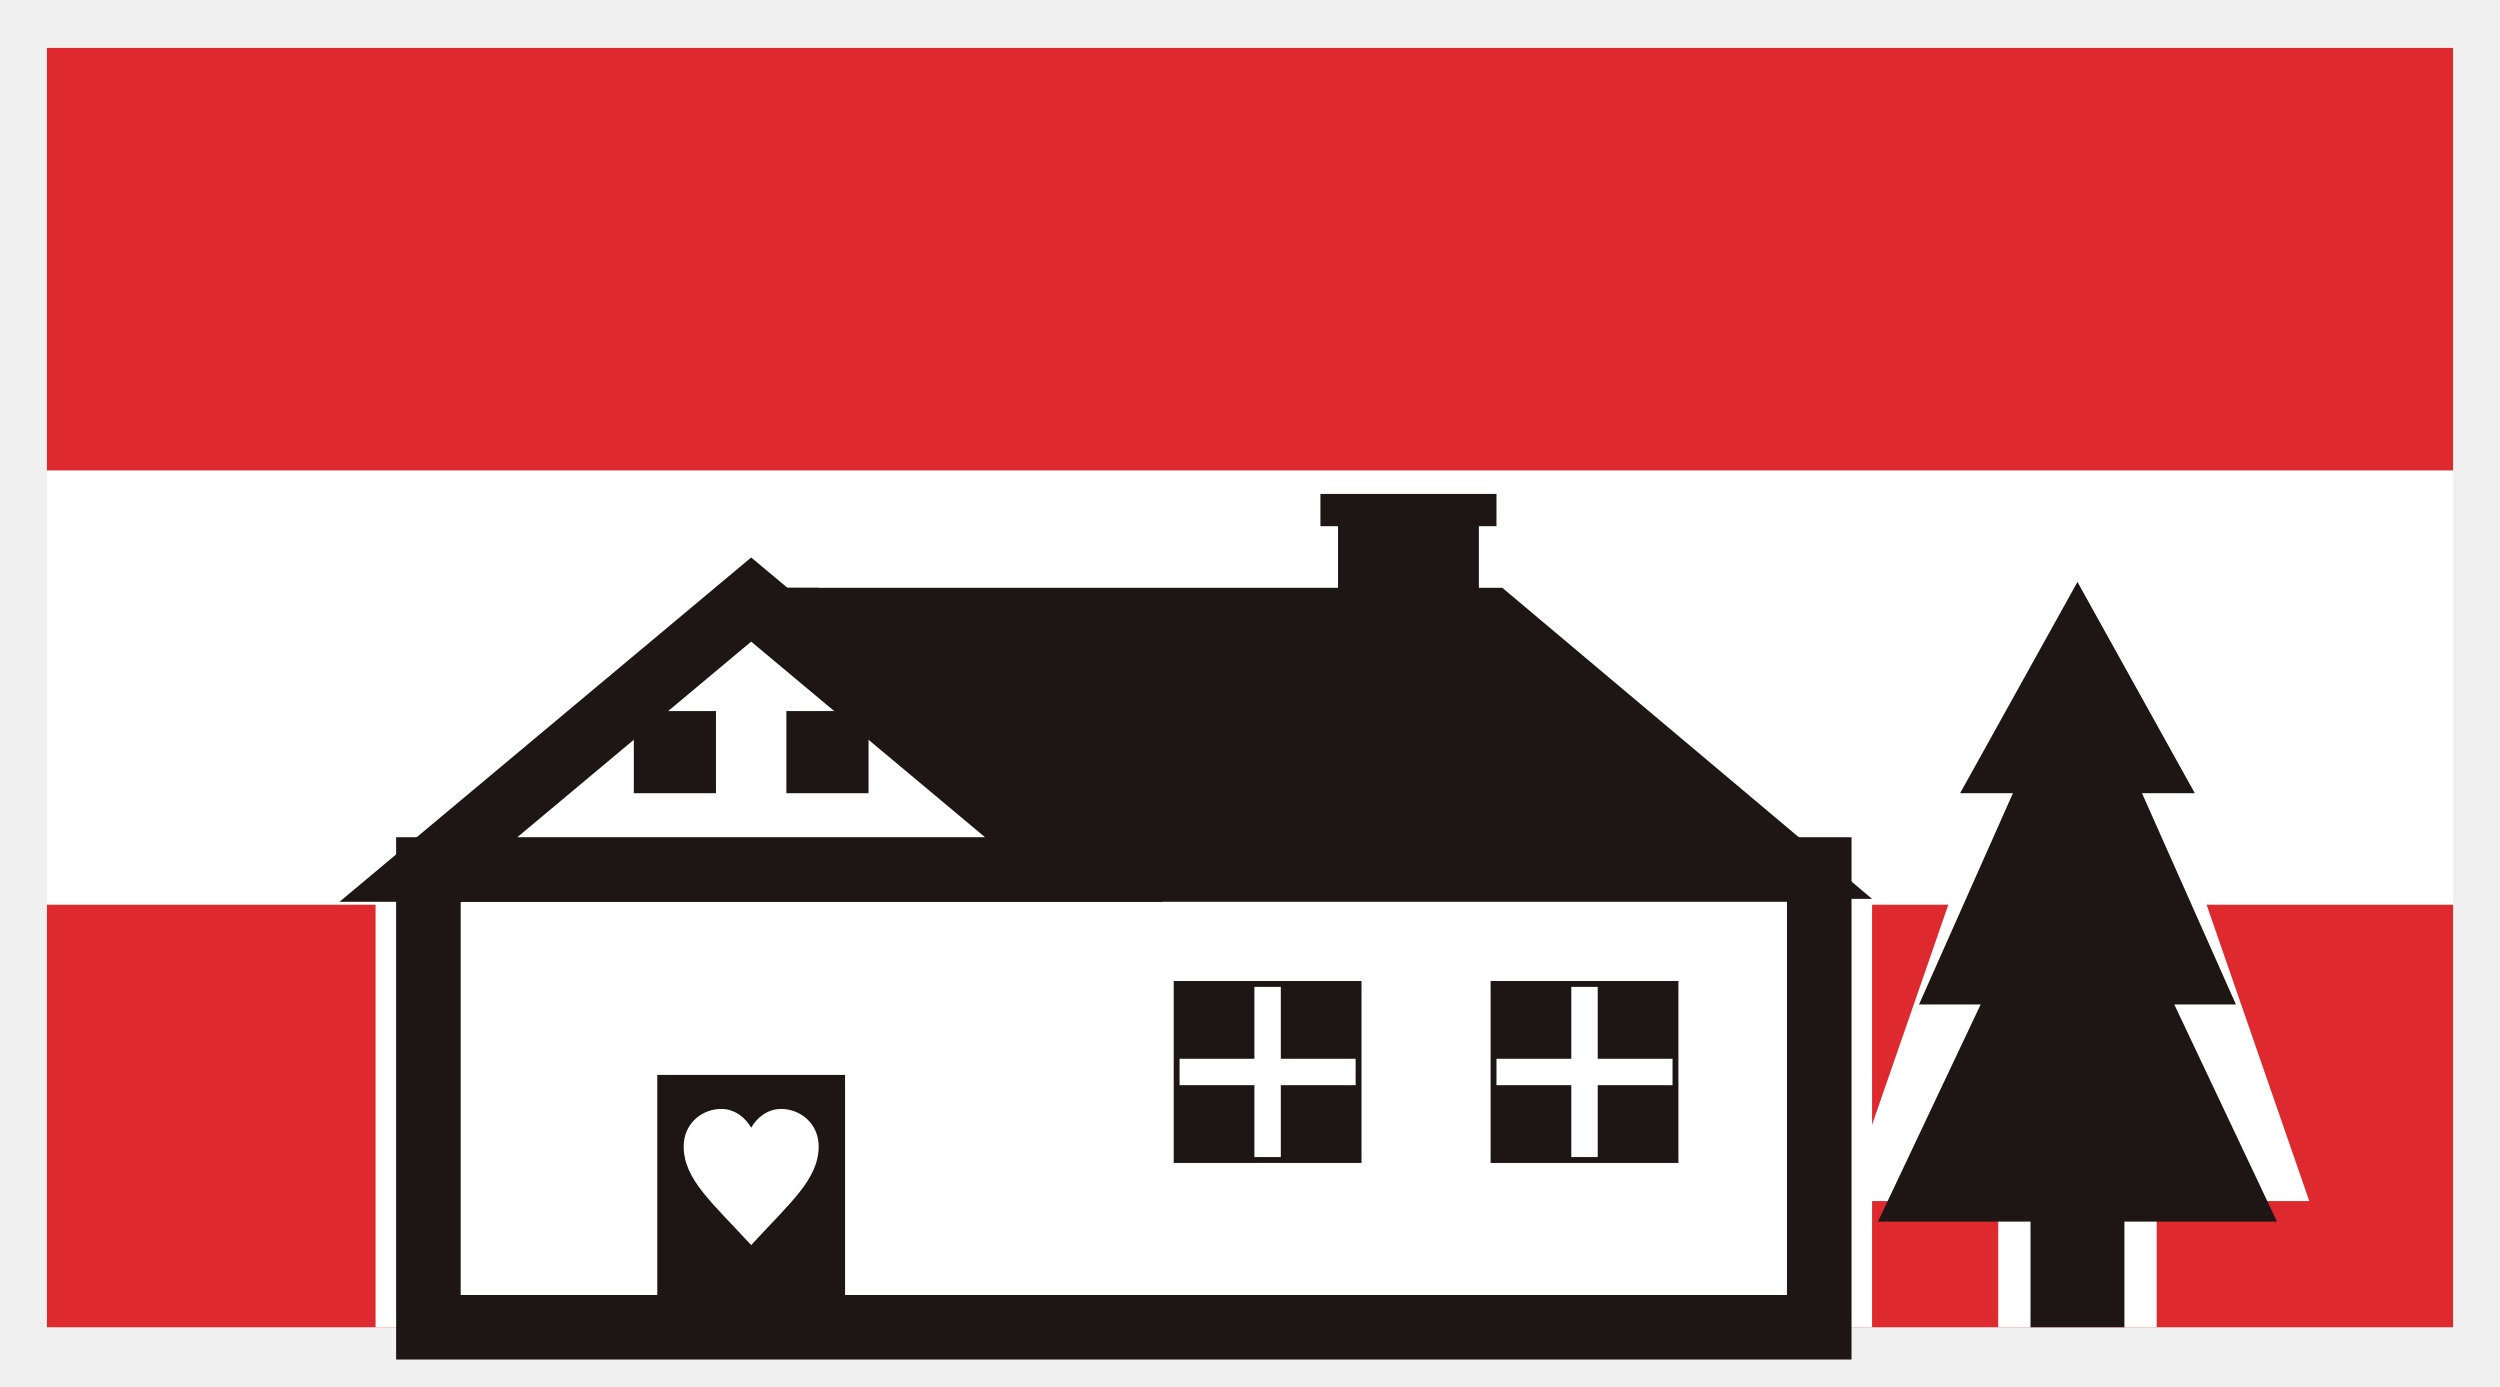
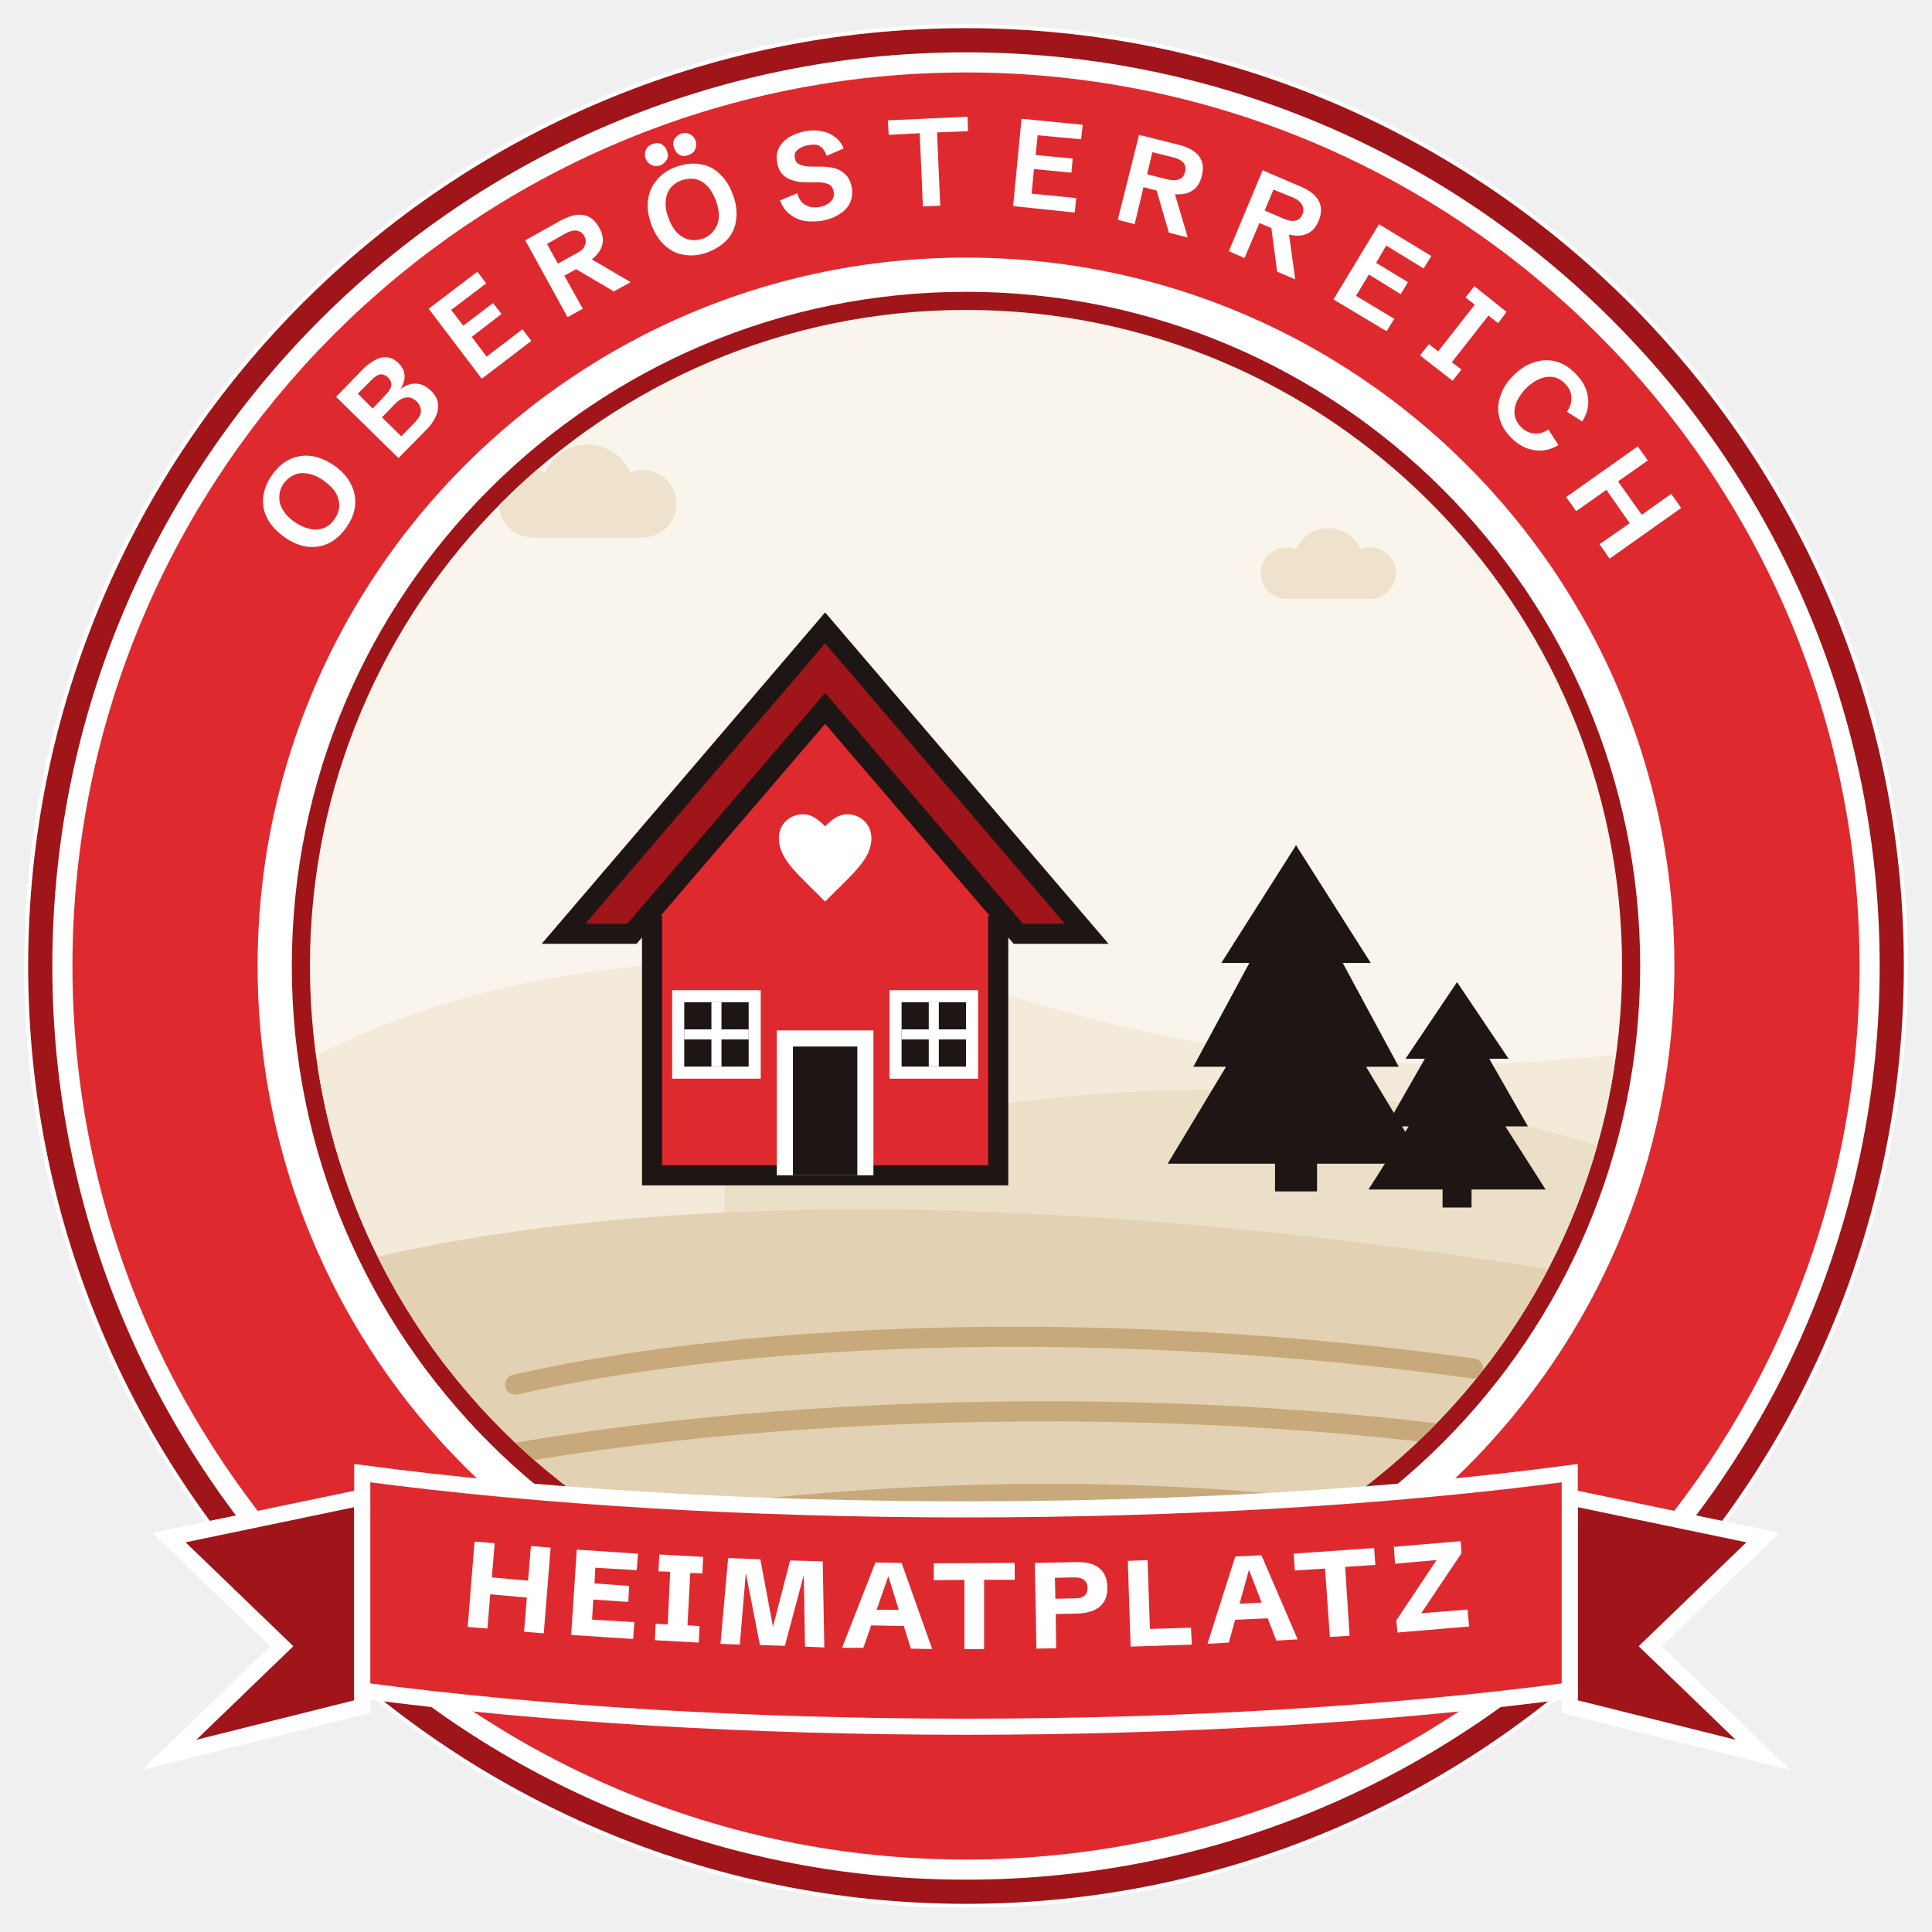
- <svg xmlns="http://www.w3.org/2000/svg" width="420" height="233" viewBox="3.2 9.2 42.6 23.6">
-   <g fill="#ffffff">
-     <path d="M4 17.05 L45 17.05 L45 24.75 L4 24.75Z" />
+ <svg xmlns="http://www.w3.org/2000/svg" width="480" height="480" viewBox="0 0 480 480">
+   <defs>
+     <clipPath id="sceneClip">
+       <circle cx="240" cy="240" r="163" />
+     </clipPath>
+   </defs>
+   <circle cx="240" cy="240" r="234" fill="#ffffff" />
+   <circle cx="240" cy="240" r="230" fill="none" stroke="#9f1519" stroke-width="6" />
+   <circle cx="240" cy="240" r="199" fill="none" stroke="#de2a2f" stroke-width="46" />
+   <circle cx="240" cy="240" r="165" fill="none" stroke="#9f1519" stroke-width="5" />
+   <g clip-path="url(#sceneClip)">
+     <circle cx="240" cy="240" r="163" fill="#faf5ec" />
+     <g fill="#eee2cd">
+       <circle cx="146" cy="122" r="11.55" />
+       <circle cx="159.65" cy="125.15" r="8.4" />
+       <circle cx="132.35" cy="125.15" r="8.4" />
+       <rect x="129.2" y="125.15" width="33.6" height="8.4" rx="4.2" />
+     </g>
+     <g fill="#eee2cd">
+       <circle cx="330" cy="140" r="8.8" />
+       <circle cx="340.4" cy="142.4" r="6.4" />
+       <circle cx="319.6" cy="142.4" r="6.4" />
+       <rect x="317.2" y="142.4" width="25.6" height="6.4" rx="3.2" />
+     </g>
+     <path fill="#f4ead9" d="M79 262 C130 236 200 232 260 250 C300 262 350 268 401 262 L401 340 L79 340 Z" />
+     <path fill="#ecdfc8" d="M180 292 C240 268 330 262 401 286 L401 360 L180 360 Z" />
+     <path fill="#e3d1b3" d="M79 316 C150 296 260 294 401 318 L401 401 L79 401 Z" />
+     <g stroke="#c8a97c" stroke-width="5" fill="none" stroke-linecap="round">
+       <path d="M128 344 C190 330 280 328 366 340" />
+       <path d="M112 364 C190 348 300 346 384 360" />
+       <path d="M120 386 C200 368 300 366 372 382" />
+     </g>
+     <path fill="#1e1615" d="M322 210       L340.56 239.24 L333.6 239.24       L347.52 265.04 L339.4 265.04       L353.9 289.12       L327.22 289.12 L327.22 296       L316.78 296 L316.78 289.12       L290.1 289.12       L304.6 265.04 L296.48 265.04       L310.4 239.24 L303.44 239.24Z" />
+     <path fill="#1e1615" d="M362 244       L374.8 263.04 L370 263.04       L379.6 279.84 L374 279.84       L384 295.52       L365.6 295.52 L365.6 300       L358.4 300 L358.4 295.52       L340 295.52       L350 279.84 L344.4 279.84       L354 263.04 L349.2 263.04Z" />
+     <g stroke="#1e1615" stroke-width="5" stroke-linejoin="miter">
+       <path fill="#de2a2f" d="M162 292 L162 230 L158 230 L205 175 L252 230 L248 230 L248 292Z" />
+       <path fill="#9f1519" d="M140 232 L205 156 L270 232 L253 232 L205 176 L157 232Z" />
+     </g>
+     <path fill="#ffffff" d="M205 224 C198.4 217.3 193.5 213.5 193.5 208.3 C193.5 204.5 196.5 202.3 199.5 202.3 C201.8 202.3 203.5 203.8 205 205.3 C206.5 203.8 208.2 202.3 210.5 202.3 C213.5 202.3 216.5 204.5 216.5 208.3 C216.5 213.5 211.6 217.3 205 224Z" />
+     <rect x="193" y="256" width="24" height="36" fill="#ffffff" />
+     <rect x="197" y="260" width="16" height="32" fill="#1e1615" />
+     <g>
+       <rect x="167" y="246" width="22" height="22" fill="#ffffff" />
+       <rect x="170" y="249" width="16" height="16" fill="#1e1615" />
+       <path stroke="#ffffff" stroke-width="2.5" fill="none" d="M178 249 V265 M170 257 H186" />
+     </g>
+     <g>
+       <rect x="221" y="246" width="22" height="22" fill="#ffffff" />
+       <rect x="224" y="249" width="16" height="16" fill="#1e1615" />
+       <path stroke="#ffffff" stroke-width="2.5" fill="none" d="M232 249 V265 M224 257 H240" />
+     </g>
  </g>
-   <g fill="#de2a2f">
-     <path d="M4 10 L45 10 L45 17.2 L4 17.2Z" />
-     <path d="M4 24.6 L45 24.6 L45 31.8 L4 31.8Z" />
-   </g>
-   <g fill="#ffffff">
-     <path d="M8.7 24.4 L16 18.2 L29.2 18.2 L36 24.4 L35.1 24.4 L35.1 31.8 L9.6 31.8 L9.6 24.4Z" />
-     <path d="M25 17.3 L29.4 17.3 L29.4 19.6 L25 19.6Z" />
-     <path d="M38.6 18.25 L42.55 29.65 L39.95 29.65 L39.95 31.8 L37.25 31.8 L37.25 29.65 L34.65 29.65Z" />
-   </g>
-   <g fill="#1e1615">
-     <path d="M16 19.2 L28.8 19.2 L35.1 24.5 L21.9 24.5Z" />
-     <path d="M16 19.2 L17.15 19.2 L10.75 24.5 L9.6 24.5Z" />
-     <path d="M25.7 17.6 L28.7 17.6 L28.7 18.15 L25.7 18.15Z M26 18.15 L28.4 18.15 L28.4 19.4 L26 19.4Z" />
-   </g>
-   <g fill="#ffffff" stroke="#1e1615" stroke-width="1.1" stroke-linejoin="miter">
-     <path d="M10.5 24 L34.2 24 L34.2 31.8 L10.5 31.8Z" />
-     <path d="M10.5 24 L16 19.4 L21.5 24Z" />
-   </g>
-   <g fill="#1e1615">
-     <path d="M14.4 27.5 L17.6 27.5 L17.6 31.8 L14.4 31.8Z" />
-     <path d="M14 21.3 L15.4 21.3 L15.4 22.7 L14 22.7Z M16.6 21.3 L18 21.3 L18 22.7 L16.6 22.7Z" />
-     <path d="M38.6 19.1 L40.6 22.7 L39.7 22.7 L41.3 26.3 L40.25 26.3 L42 30 L39.4 30 L39.4 31.8 L37.8 31.8 L37.8 30 L35.2 30 L36.95 26.3 L35.9 26.3 L37.5 22.7 L36.6 22.7Z" />
-   </g>
-   <path fill="#ffffff" d="M16 30.4 C15.34 29.68 14.85 29.28 14.85 28.72 C14.85 28.32 15.17 28.08 15.49 28.08 C15.73 28.08 15.91 28.24 16 28.4 C16.09 28.24 16.27 28.08 16.51 28.08 C16.83 28.08 17.15 28.32 17.15 28.72 C17.15 29.28 16.66 29.68 16 30.4Z" />
-   <g fill="#1e1615">
-     <path d="M23.2 25.9 L26.4 25.9 L26.4 29 L23.2 29Z M28.6 25.9 L31.8 25.9 L31.8 29 L28.6 29Z" />
-   </g>
-   <g stroke="#ffffff" stroke-width="0.45" fill="none">
-     <path d="M24.8 26 V28.9 M23.3 27.45 H26.3" />
-     <path d="M30.2 26 V28.9 M28.7 27.45 H31.7" />
-   </g>
+   <path fill="#ffffff" d="M86 131.1Q84.1 133.8 81.6 135Q79.1 136.2 76.2 135.8Q73.4 135.4 70.6 133.4Q67.7 131.3 66.4 128.8Q65.1 126.3 65.4 123.5Q65.7 120.7 67.6 118Q69.5 115.3 72 114.1Q74.6 112.9 77.4 113.3Q80.2 113.7 83.1 115.7Q85.9 117.7 87.2 120.3Q88.5 122.8 88.2 125.6Q88 128.3 86 131.1ZM83.1 129Q84.2 127.4 84.3 125.7Q84.3 124 83.4 122.4Q82.4 120.8 80.4 119.4Q78.5 118 76.6 117.7Q74.8 117.3 73.3 117.9Q71.7 118.5 70.5 120.1Q69.4 121.7 69.4 123.4Q69.3 125.1 70.3 126.7Q71.2 128.3 73.2 129.7Q75.1 131 77 131.4Q78.8 131.8 80.4 131.2Q82 130.6 83.1 129Z M99 113.8L83.5 98.6L90 91.9Q92.6 89.3 94.9 88.8Q97.1 88.4 99 90.2Q100.2 91.4 100.4 92.6Q100.7 93.8 100.3 94.9Q100 96 99.3 96.9L99.3 96.8Q101.2 95.3 103.2 95.3Q105.2 95.3 107.1 97.1Q108.7 98.7 108.8 100.3Q109 102 108.2 103.6Q107.4 105.3 106 106.7ZM99.7 108.4L103.1 104.9Q104.2 103.7 104.5 102.8Q104.7 101.8 104.4 101.1Q104.1 100.3 103.5 99.7Q102.7 99 101.9 98.8Q101 98.6 100 99Q99 99.4 97.9 100.6L94.9 103.7ZM92.6 101.5L95.9 98Q97 96.9 97.2 95.9Q97.4 94.8 96.4 93.8Q95.6 93 94.6 93Q93.6 93.1 92.3 94.4L88.9 97.8Z M119.7 94.1L106.5 76.7L118.6 67.5L120.8 70.4L112.1 77L115.1 80.9L122.5 75.3L124.6 78L117.2 83.7L120.9 88.6L129.8 81.8L132 84.7Z M141 78.8L130.5 59.7L139.1 54.9Q145.9 51.1 148.9 56.6Q151.9 62 144.7 66L140.2 68.5L144.8 76.7ZM152.5 72.4L142 66.2L146.1 63.9L156.7 70.1ZM138.6 65.5L143.3 62.9Q144.9 62.1 145.3 61Q145.8 59.9 145.2 58.7Q144.5 57.5 143.3 57.3Q142.1 57.1 140.5 58L135.9 60.6Z M175.8 62.7Q172.7 63.8 169.9 63.3Q167.2 62.9 165.1 60.9Q163 59 161.8 55.7Q160.6 52.4 161 49.6Q161.4 46.8 163.2 44.7Q165 42.5 168.1 41.4Q171.3 40.3 174 40.8Q176.8 41.2 178.8 43.2Q180.9 45.1 182.1 48.4Q183.3 51.6 182.9 54.5Q182.6 57.3 180.8 59.4Q178.9 61.5 175.8 62.7ZM174.6 59.3Q176.4 58.6 177.4 57.2Q178.4 55.9 178.6 54Q178.7 52.2 177.9 49.9Q177 47.6 175.8 46.3Q174.5 44.9 172.8 44.5Q171.2 44.2 169.3 44.8Q167.5 45.5 166.5 46.8Q165.5 48.2 165.4 50Q165.2 51.9 166.1 54.2Q166.9 56.4 168.2 57.8Q169.5 59.1 171.1 59.5Q172.7 59.9 174.6 59.3ZM164 41.1Q162.9 41.5 161.9 41Q160.9 40.6 160.4 39.4Q160 38.2 160.5 37.2Q160.9 36.2 162.1 35.8Q163.3 35.3 164.3 35.8Q165.3 36.3 165.7 37.5Q166.2 38.7 165.7 39.6Q165.2 40.6 164 41.1ZM171.1 38.5Q169.9 39 168.9 38.5Q167.9 38 167.5 36.8Q167 35.6 167.5 34.7Q168 33.7 169.2 33.2Q170.3 32.8 171.3 33.3Q172.3 33.7 172.8 34.9Q173.2 36.1 172.7 37.1Q172.3 38.1 171.1 38.5Z M204.5 54.8Q202.1 55.2 199.9 54.9Q197.8 54.5 196.2 53.2Q194.6 52 193.8 49.8L198.1 48Q198.6 50.1 200.1 50.9Q201.5 51.8 203.7 51.4Q205.1 51.1 205.9 50.5Q206.7 49.9 207 49.2Q207.3 48.4 207.1 47.6Q206.9 46.3 205.9 45.8Q204.8 45.3 203.3 45.3L200.9 45.3Q199.8 45.3 198.6 45.2Q197.4 45 196.3 44.6Q195.1 44.1 194.3 43.2Q193.4 42.2 193.1 40.5Q192.7 38.4 193.5 36.8Q194.3 35.2 196 34.1Q197.7 33.1 200 32.6Q202.2 32.2 204.1 32.6Q206 32.9 207.4 34Q208.9 35.1 209.6 36.9L205.4 38.7Q205 37.7 204.5 37Q203.9 36.3 203 36Q202.1 35.8 200.7 36.1Q199.5 36.3 198.8 36.8Q198 37.2 197.6 37.9Q197.3 38.6 197.5 39.4Q197.7 40.5 198.8 40.9Q199.9 41.4 201.8 41.4L204.2 41.4Q205.8 41.4 207.4 41.8Q208.9 42.2 210 43.3Q211.2 44.4 211.6 46.5Q212 48.6 211.2 50.3Q210.5 52 208.7 53.1Q207 54.3 204.5 54.8Z M229.3 51.3L228.5 33.1L220.8 33.5L220.6 29.9L240.4 29L240.5 32.6L232.8 32.9L233.6 51.1Z M251.7 51.2L253.8 29.5L269 31L268.6 34.6L257.8 33.6L257.3 38.5L266.5 39.4L266.2 42.9L256.9 42L256.3 48.1L267.4 49.2L267 52.8Z M277.7 54.6L283 33.5L292.6 35.9Q300.1 37.7 298.6 43.7Q297.1 49.8 289.1 47.8L284.1 46.5L281.9 55.7ZM290.4 57.8L287 46.1L291.6 47.2L295.1 59ZM285 43.3L290.2 44.6Q291.9 45 293 44.5Q294.1 44.1 294.4 42.7Q294.8 41.4 294 40.4Q293.2 39.5 291.5 39.1L286.3 37.8Z M305.3 62.4L313.7 42.3L322.8 46.2Q330 49.1 327.6 54.9Q325.2 60.6 317.6 57.4L312.9 55.4L309.2 64.1ZM317.3 67.5L315.7 55.4L320.1 57.2L321.8 69.4ZM314.2 52.3L319.1 54.4Q320.8 55.1 321.9 54.8Q323.1 54.5 323.6 53.2Q324.1 52 323.5 50.9Q322.9 49.8 321.3 49.1L316.4 47.1Z M331.3 74.4L342.6 55.7L355.6 63.6L353.7 66.7L344.4 61L341.9 65.3L349.8 70.1L348 73.1L340.1 68.2L336.9 73.5L346.4 79.2L344.5 82.3Z M352.8 88.3L355 85.5L357.3 87.3L366.4 75.7L364.1 73.9L366.3 71.1L374.3 77.5L372.2 80.3L369.8 78.4L360.7 90L363.1 91.8L360.9 94.6Z M375.4 108.7Q373.1 106.4 372.5 103.7Q371.8 101 372.8 98.3Q373.7 95.5 376.1 93.2Q378.5 90.8 381.2 90Q383.9 89.1 386.6 89.8Q389.2 90.5 391.5 92.9Q394.1 95.5 394.5 98.6Q395 101.7 393.1 104.7L389.3 102.3Q390.6 100.4 390.4 98.6Q390.3 96.8 388.9 95.4Q387.6 94 386 93.7Q384.3 93.4 382.6 94.1Q380.9 94.8 379.2 96.4Q377.6 98.1 376.8 99.8Q376.1 101.5 376.3 103.1Q376.6 104.8 377.9 106.1Q379.3 107.5 381.1 107.7Q382.9 107.9 384.7 106.7L387.2 110.6Q384.1 112.4 381 111.8Q377.9 111.3 375.4 108.7Z M389.1 123.5L406.9 110.9L409.4 114.4L402 119.6L407.9 127.9L415.2 122.7L417.7 126.2L399.9 138.8L397.4 135.2L404.9 130L399.1 121.7L391.6 127Z" />
+   <path fill="#9f1519" stroke="#ffffff" stroke-width="4" d="M90 372 L42 382 L70 409 L42 436 L90 424Z" />
+   <path fill="#9f1519" stroke="#ffffff" stroke-width="4" d="M390 372 L438 382 L410 409 L438 436 L390 424Z" />
+   <path fill="#de2a2f" stroke="#ffffff" stroke-width="4" d="M90 366 C180 378 300 378 390 366        L390 420 C300 432 180 432 90 420Z" />
+   <path fill="#ffffff" d="M116.2 404.2L117.9 383L122.9 383.4L122.2 391.9L131.2 392.7L131.9 384.1L136.8 384.5L135.1 405.8L130.2 405.4L130.9 396.9L121.8 396.1L121.1 404.6Z M141.9 406.2L143.3 385L158.5 386L158.2 390.1L147.9 389.5L147.7 393.4L156.3 394L156.1 398L147.4 397.4L147.1 402.4L157.6 403L157.3 407.2Z M162.7 407.5L162.9 403.4L165.9 403.6L166.5 390.5L163.6 390.4L163.8 386.2L174.7 386.8L174.5 390.9L171.5 390.8L170.8 403.8L173.8 404L173.6 408.1Z M179 408.4L180.9 387.1L188.9 387.4L192.3 405.5L191.7 405.5L196.3 387.7L204.4 387.9L204.8 409.3L200 409.1L199.7 391.3L199.7 391.3L195 408.9L188.8 408.7L185.3 390.8L185.3 390.8L183.8 408.6Z M209.2 409.4L217.5 388.2L224 388.3L231.6 409.7L226.3 409.6L220.7 391.6L214.5 409.4ZM214.8 403.8L214.8 399.9L226.2 400L226.2 404Z M239.6 409.7L239.6 392.5L232 392.6L232 388.4L252.1 388.3L252.1 392.5L244.5 392.5L244.5 409.7Z M257.5 409.6L257.1 388.3L267.4 388.1Q271.2 388 273.1 389.6Q275.1 391.2 275.1 394.4Q275.2 397.5 273.2 399.2Q271.1 400.9 267 400.9L262.3 401L262.4 409.5ZM262.2 397.2L267.2 397.1Q268.7 397.1 269.5 396.4Q270.2 395.7 270.2 394.5Q270.2 393.3 269.4 392.6Q268.6 391.9 267 391.9L262.1 392Z M280.9 409.1L280.2 387.8L285.1 387.6L285.7 404.7L295.9 404.4L296.1 408.6Z M300 408.4L306.9 386.7L313.4 386.4L322.4 407.3L317.1 407.6L310.3 390L305.3 408.1ZM305.2 402.5L305 398.6L316.4 398L316.6 402Z M330.4 406.7L329.2 389.7L321.7 390.2L321.4 386L341.4 384.6L341.7 388.8L334.2 389.3L335.3 406.4Z M347.2 405.6L346.9 402.6L356.9 387.6L346.6 388.5L346.3 384.3L362.9 382.9L363.1 385.9L353.1 400.8L364.6 399.9L365 404.1Z" />
</svg>
